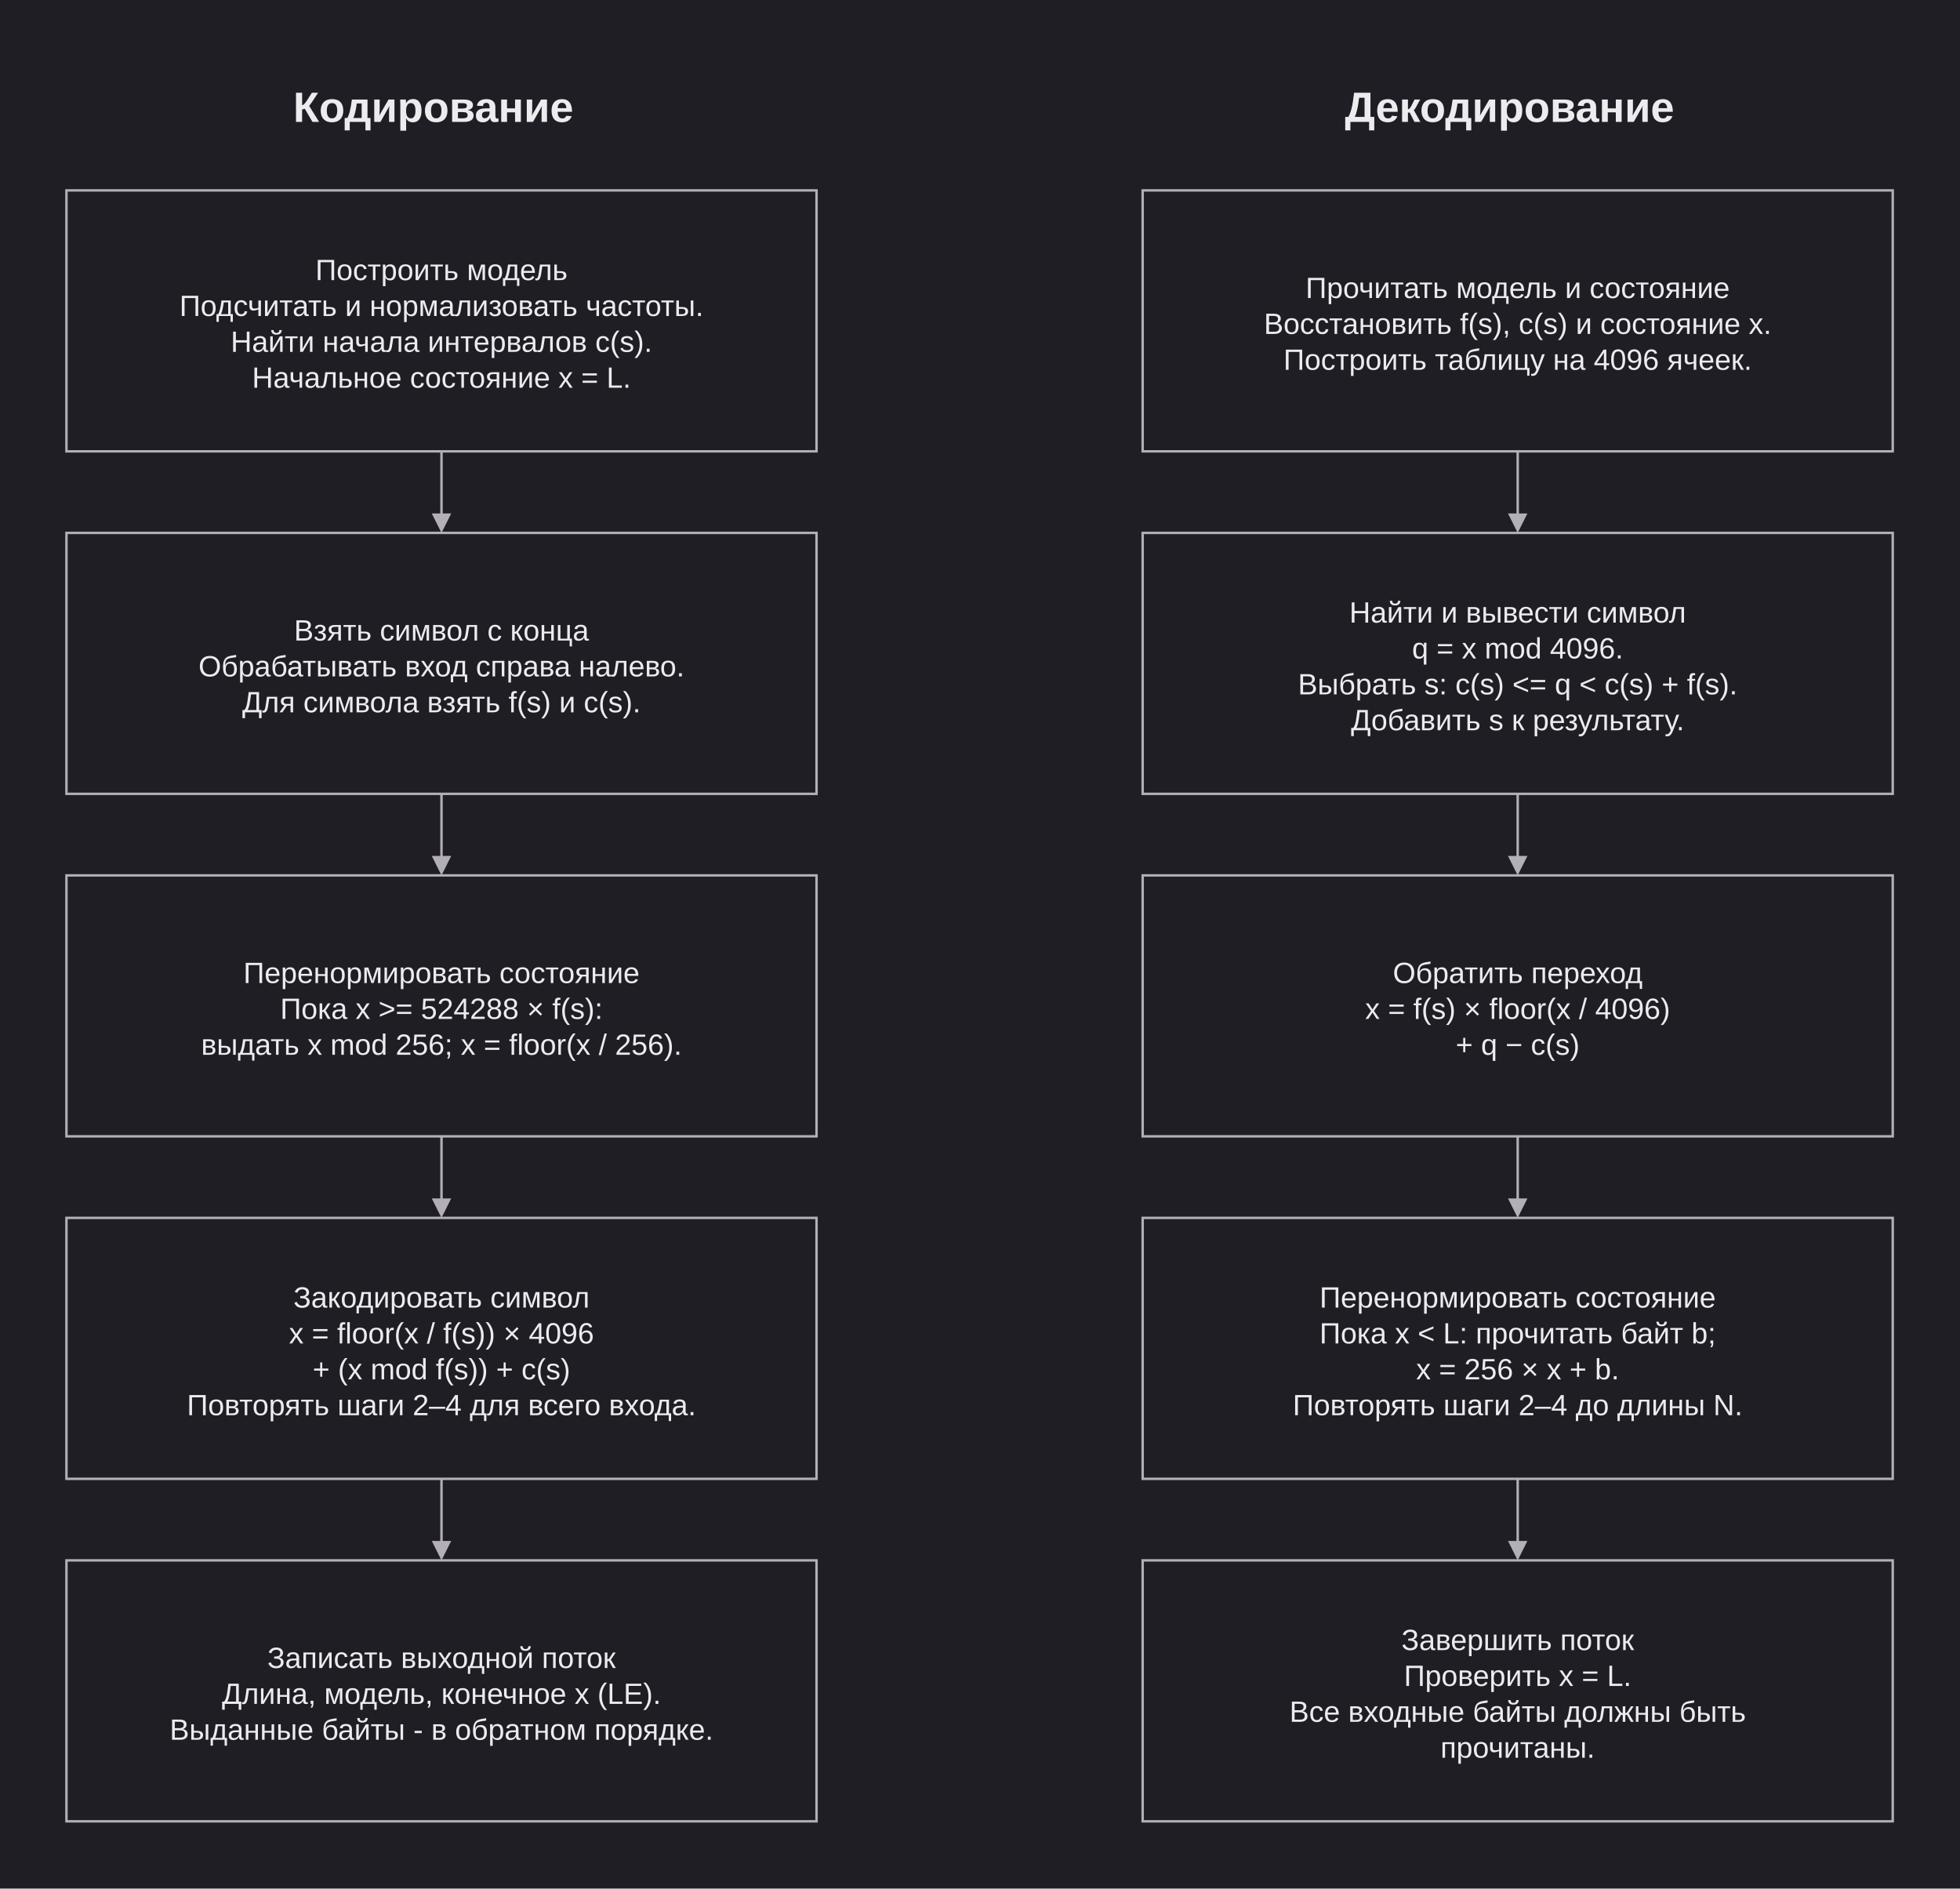
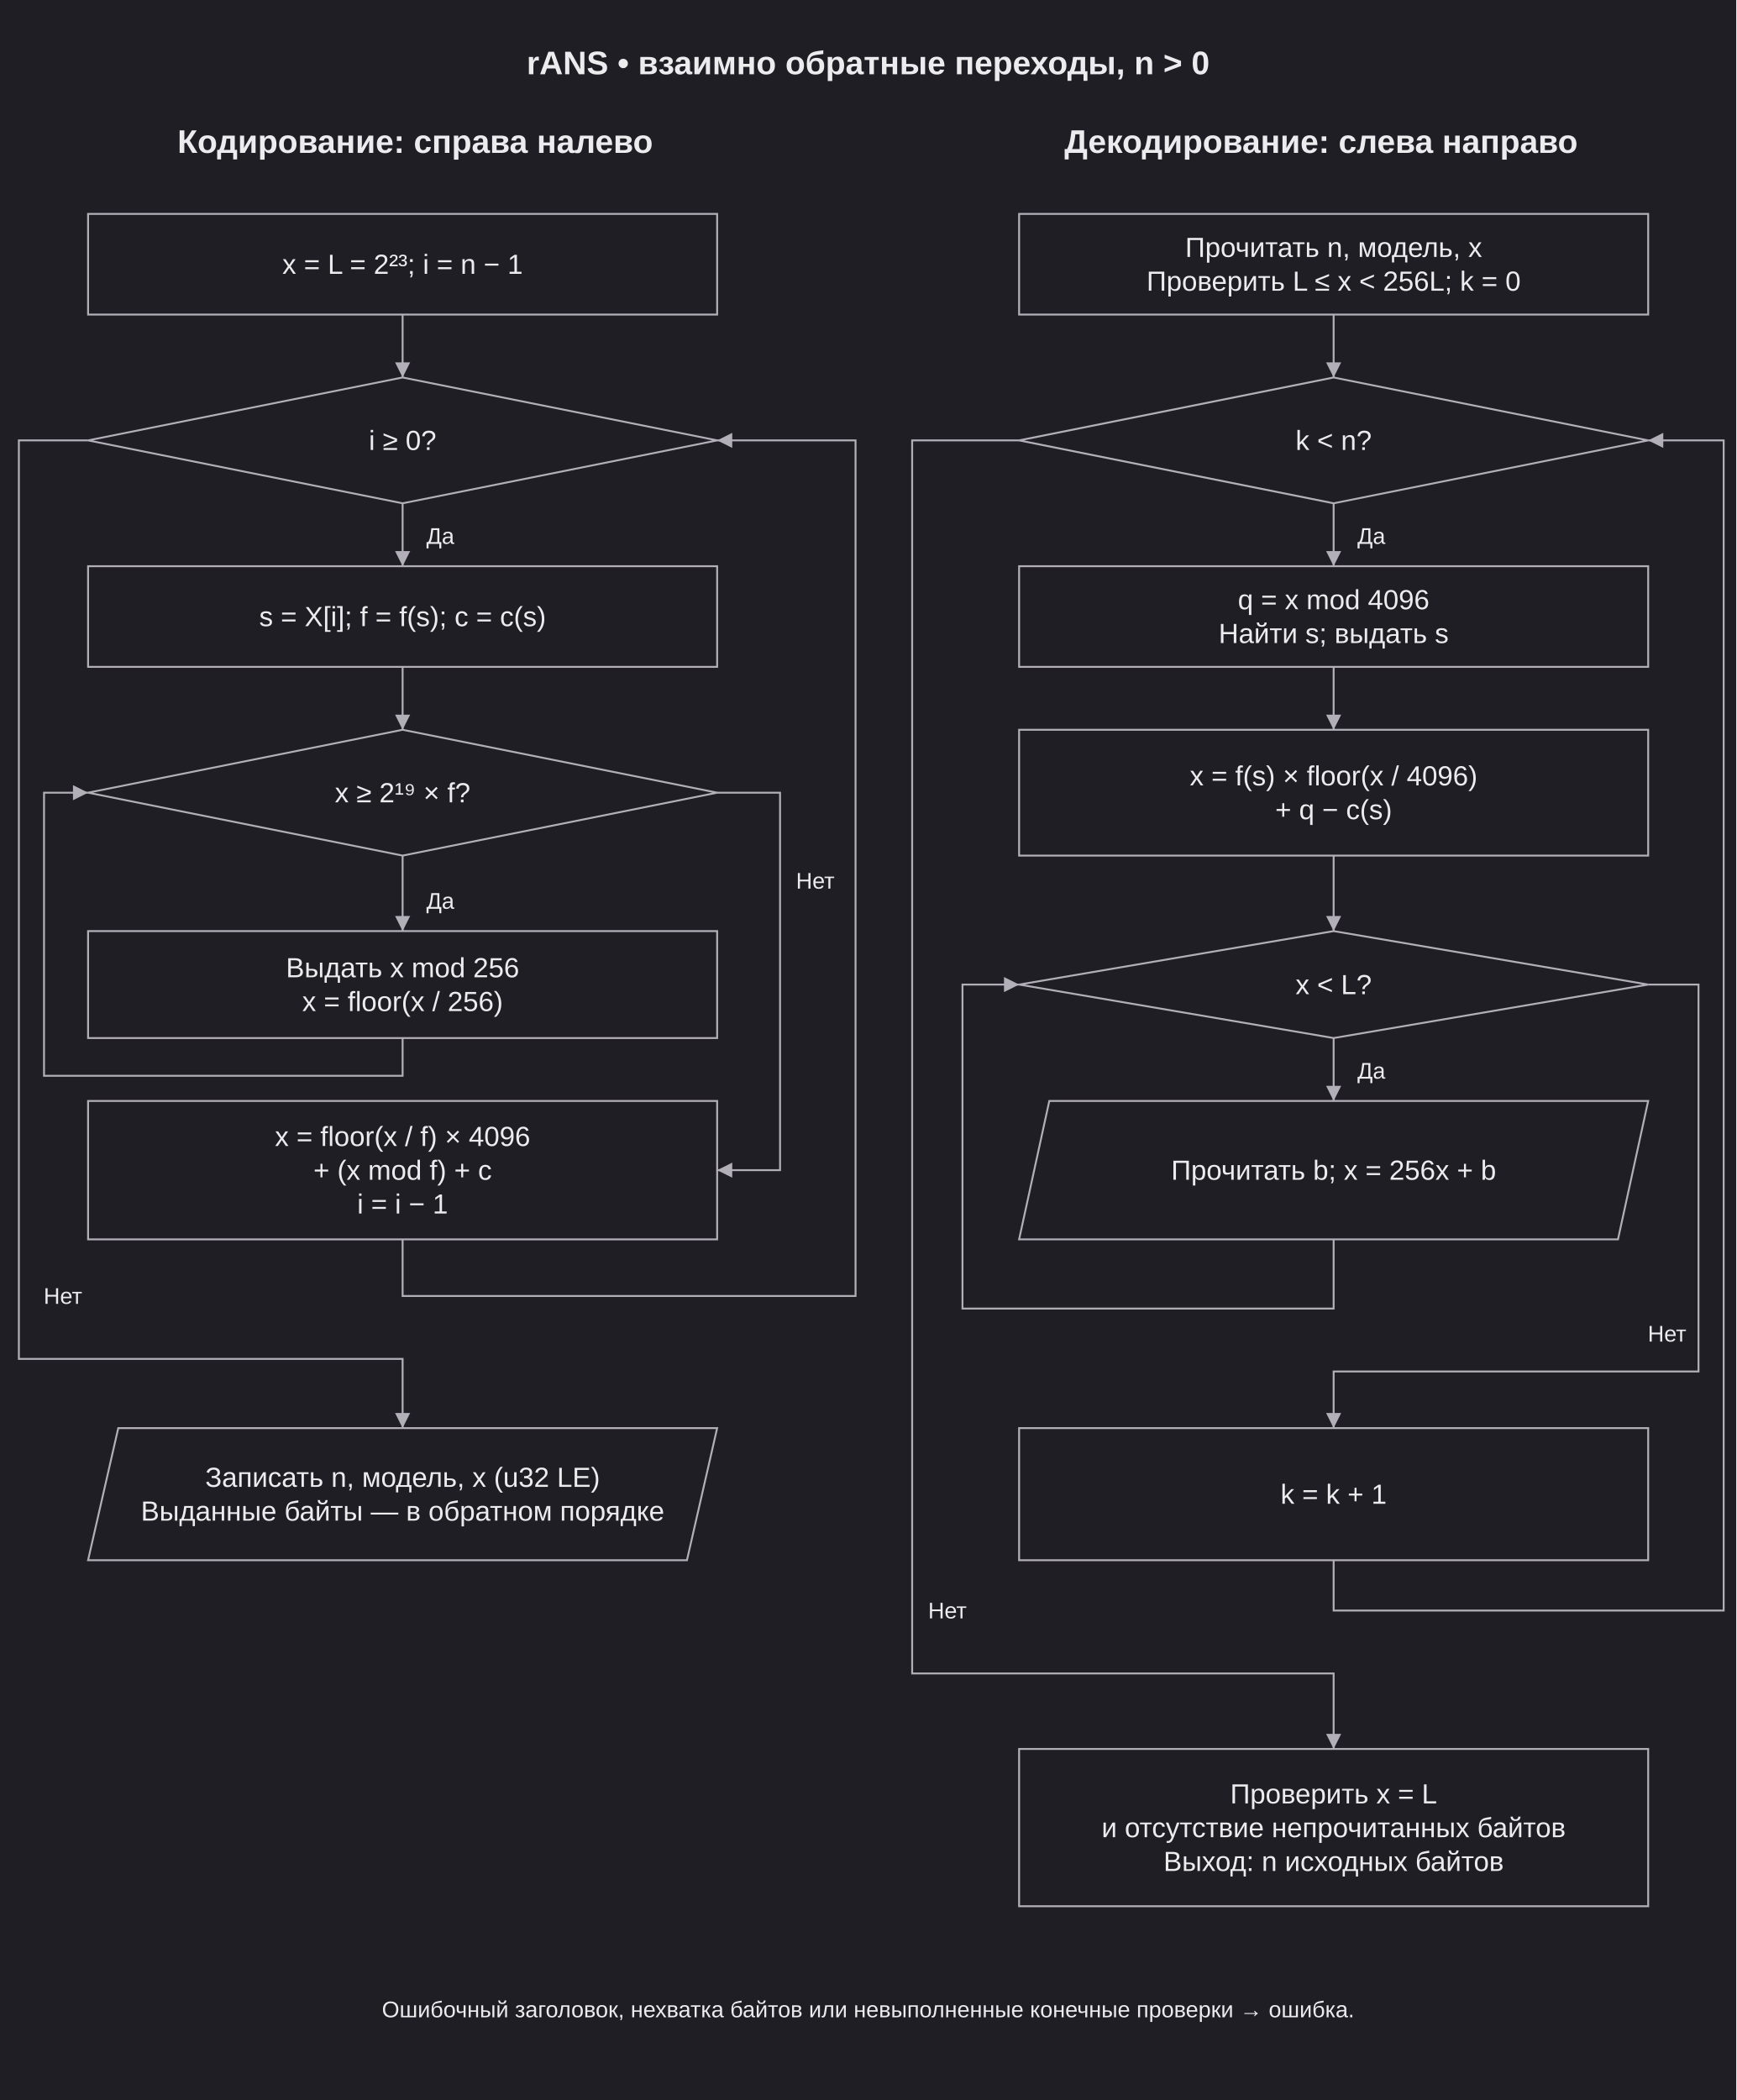
- <svg xmlns="http://www.w3.org/2000/svg" width="1202" height="1158" viewBox="0 0 1202 1158">
-   <defs />
+ <svg xmlns="http://www.w3.org/2000/svg" width="1380" height="1669" viewBox="0 0 1380 1669" role="img">
+   <defs>
+     <marker id="arrow" viewBox="0 0 10 10" refX="10" refY="5" markerWidth="8" markerHeight="8" orient="auto-start-reverse">
+       <path d="M 0 0 L 10 5 L 0 10 Z" fill="#b3afb9" />
+     </marker>
+   </defs>
  <rect width="100%" height="100%" fill="#1f1e24" />
-   <g fill="#ececef" font-family="Arial" font-weight="bold" pointer-events="none" text-anchor="middle" font-size="26px">
-     <text x="265.75" y="74.75">Кодирование</text>
-   </g>
-   <rect x="40.75" y="116.75" width="460" height="160" fill="#1f1e24" stroke="#b3afb9" stroke-width="1.5" pointer-events="none" />
-   <g fill="#ececef" font-family="Arial" pointer-events="none" text-anchor="middle" font-size="18px">
-     <text x="270.75" y="171.75">Построить модель</text>
-     <text x="270.75" y="193.75">Подсчитать и нормализовать частоты.</text>
-     <text x="270.75" y="215.75">Найти начала интервалов c(s).</text>
-     <text x="270.75" y="237.75">Начальное состояние x = L.</text>
-   </g>
-   <rect x="40.75" y="326.75" width="460" height="160" fill="#1f1e24" stroke="#b3afb9" stroke-width="1.5" pointer-events="none" />
-   <g fill="#ececef" font-family="Arial" pointer-events="none" text-anchor="middle" font-size="18px">
-     <text x="270.75" y="392.75">Взять символ с конца</text>
-     <text x="270.75" y="414.75">Обрабатывать вход справа налево.</text>
-     <text x="270.75" y="436.75">Для символа взять f(s) и c(s).</text>
-   </g>
-   <rect x="40.75" y="536.75" width="460" height="160" fill="#1f1e24" stroke="#b3afb9" stroke-width="1.5" pointer-events="none" />
-   <g fill="#ececef" font-family="Arial" pointer-events="none" text-anchor="middle" font-size="18px">
-     <text x="270.75" y="602.75">Перенормировать состояние</text>
-     <text x="270.75" y="624.75">Пока x &gt;= 524288 × f(s):</text>
-     <text x="270.75" y="646.75">выдать x mod 256; x = floor(x / 256).</text>
-   </g>
-   <rect x="40.75" y="746.75" width="460" height="160" fill="#1f1e24" stroke="#b3afb9" stroke-width="1.5" pointer-events="none" />
-   <g fill="#ececef" font-family="Arial" pointer-events="none" text-anchor="middle" font-size="18px">
-     <text x="270.75" y="801.75">Закодировать символ</text>
-     <text x="270.75" y="823.75">x = floor(x / f(s)) × 4096</text>
-     <text x="270.75" y="845.75">+ (x mod f(s)) + c(s)</text>
-     <text x="270.75" y="867.75">Повторять шаги 2–4 для всего входа.</text>
-   </g>
-   <rect x="40.75" y="956.75" width="460" height="160" fill="#1f1e24" stroke="#b3afb9" stroke-width="1.5" pointer-events="none" />
-   <g fill="#ececef" font-family="Arial" pointer-events="none" text-anchor="middle" font-size="18px">
-     <text x="270.75" y="1022.75">Записать выходной поток</text>
-     <text x="270.75" y="1044.75">Длина, модель, конечное x (LE).</text>
-     <text x="270.75" y="1066.75">Выданные байты - в обратном порядке.</text>
-   </g>
-   <g fill="#ececef" font-family="Arial" font-weight="bold" pointer-events="none" text-anchor="middle" font-size="26px">
-     <text x="925.75" y="74.75">Декодирование</text>
-   </g>
-   <rect x="700.75" y="116.75" width="460" height="160" fill="#1f1e24" stroke="#b3afb9" stroke-width="1.5" pointer-events="none" />
-   <g fill="#ececef" font-family="Arial" pointer-events="none" text-anchor="middle" font-size="18px">
-     <text x="930.75" y="182.75">Прочитать модель и состояние</text>
-     <text x="930.75" y="204.75">Восстановить f(s), c(s) и состояние x.</text>
-     <text x="930.75" y="226.75">Построить таблицу на 4096 ячеек.</text>
-   </g>
-   <rect x="700.75" y="326.75" width="460" height="160" fill="#1f1e24" stroke="#b3afb9" stroke-width="1.5" pointer-events="none" />
-   <g fill="#ececef" font-family="Arial" pointer-events="none" text-anchor="middle" font-size="18px">
-     <text x="930.75" y="381.75">Найти и вывести символ</text>
-     <text x="930.75" y="403.75">q = x mod 4096.</text>
-     <text x="930.75" y="425.75">Выбрать s: c(s) &lt;= q &lt; c(s) + f(s).</text>
-     <text x="930.75" y="447.75">Добавить s к результату.</text>
-   </g>
-   <rect x="700.75" y="536.75" width="460" height="160" fill="#1f1e24" stroke="#b3afb9" stroke-width="1.5" pointer-events="none" />
-   <g fill="#ececef" font-family="Arial" pointer-events="none" text-anchor="middle" font-size="18px">
-     <text x="930.75" y="602.75">Обратить переход</text>
-     <text x="930.75" y="624.75">x = f(s) × floor(x / 4096)</text>
-     <text x="930.75" y="646.75">+ q − c(s)</text>
-   </g>
-   <rect x="700.75" y="746.75" width="460" height="160" fill="#1f1e24" stroke="#b3afb9" stroke-width="1.5" pointer-events="none" />
-   <g fill="#ececef" font-family="Arial" pointer-events="none" text-anchor="middle" font-size="18px">
-     <text x="930.75" y="801.75">Перенормировать состояние</text>
-     <text x="930.75" y="823.75">Пока x &lt; L: прочитать байт b;</text>
-     <text x="930.75" y="845.75">x = 256 × x + b.</text>
-     <text x="930.75" y="867.75">Повторять шаги 2–4 до длины N.</text>
-   </g>
-   <rect x="700.75" y="956.75" width="460" height="160" fill="#1f1e24" stroke="#b3afb9" stroke-width="1.5" pointer-events="none" />
-   <g fill="#ececef" font-family="Arial" pointer-events="none" text-anchor="middle" font-size="18px">
-     <text x="930.75" y="1011.75">Завершить поток</text>
-     <text x="930.75" y="1033.75">Проверить x = L.</text>
-     <text x="930.75" y="1055.75">Все входные байты должны быть</text>
-     <text x="930.75" y="1077.75">прочитаны.</text>
-   </g>
-   <path d="M 270.75 276.75 L 270.75 315.57" fill="none" stroke="#b3afb9" stroke-width="1.5" stroke-miterlimit="10" pointer-events="none" />
-   <path d="M 270.75 325.07 L 266 315.57 L 275.5 315.57 Z" fill="#b3afb9" stroke="#b3afb9" stroke-width="1.5" stroke-miterlimit="10" pointer-events="none" />
-   <path d="M 270.75 486.75 L 270.75 525.57" fill="none" stroke="#b3afb9" stroke-width="1.5" stroke-miterlimit="10" pointer-events="none" />
-   <path d="M 270.75 535.07 L 266 525.57 L 275.5 525.57 Z" fill="#b3afb9" stroke="#b3afb9" stroke-width="1.5" stroke-miterlimit="10" pointer-events="none" />
-   <path d="M 270.75 696.75 L 270.75 735.57" fill="none" stroke="#b3afb9" stroke-width="1.5" stroke-miterlimit="10" pointer-events="none" />
-   <path d="M 270.75 745.07 L 266 735.57 L 275.5 735.57 Z" fill="#b3afb9" stroke="#b3afb9" stroke-width="1.5" stroke-miterlimit="10" pointer-events="none" />
-   <path d="M 270.75 906.75 L 270.75 945.57" fill="none" stroke="#b3afb9" stroke-width="1.5" stroke-miterlimit="10" pointer-events="none" />
-   <path d="M 270.75 955.07 L 266 945.57 L 275.5 945.57 Z" fill="#b3afb9" stroke="#b3afb9" stroke-width="1.5" stroke-miterlimit="10" pointer-events="none" />
-   <path d="M 930.75 276.75 L 930.75 315.57" fill="none" stroke="#b3afb9" stroke-width="1.5" stroke-miterlimit="10" pointer-events="none" />
-   <path d="M 930.75 325.07 L 926 315.57 L 935.5 315.57 Z" fill="#b3afb9" stroke="#b3afb9" stroke-width="1.5" stroke-miterlimit="10" pointer-events="none" />
-   <path d="M 930.75 486.75 L 930.75 525.57" fill="none" stroke="#b3afb9" stroke-width="1.5" stroke-miterlimit="10" pointer-events="none" />
-   <path d="M 930.75 535.07 L 926 525.57 L 935.5 525.57 Z" fill="#b3afb9" stroke="#b3afb9" stroke-width="1.5" stroke-miterlimit="10" pointer-events="none" />
-   <path d="M 930.75 696.75 L 930.75 735.57" fill="none" stroke="#b3afb9" stroke-width="1.5" stroke-miterlimit="10" pointer-events="none" />
-   <path d="M 930.75 745.07 L 926 735.57 L 935.5 735.57 Z" fill="#b3afb9" stroke="#b3afb9" stroke-width="1.5" stroke-miterlimit="10" pointer-events="none" />
-   <path d="M 930.75 906.75 L 930.75 945.57" fill="none" stroke="#b3afb9" stroke-width="1.5" stroke-miterlimit="10" pointer-events="none" />
-   <path d="M 930.75 955.07 L 926 945.57 L 935.5 945.57 Z" fill="#b3afb9" stroke="#b3afb9" stroke-width="1.5" stroke-miterlimit="10" pointer-events="none" />
+   <path d="M320 250 L320 300" fill="none" stroke="#b3afb9" stroke-width="1.5" marker-end="url(#arrow)" />
+   <path d="M320 400 L320 450" fill="none" stroke="#b3afb9" stroke-width="1.5" marker-end="url(#arrow)" />
+   <path d="M320 530 L320 580" fill="none" stroke="#b3afb9" stroke-width="1.5" marker-end="url(#arrow)" />
+   <path d="M320 680 L320 740" fill="none" stroke="#b3afb9" stroke-width="1.5" marker-end="url(#arrow)" />
+   <path d="M320 825 L320 855 L35 855 L35 630 L70 630" fill="none" stroke="#b3afb9" stroke-width="1.5" marker-end="url(#arrow)" />
+   <path d="M570 630 L620 630 L620 930 L570 930" fill="none" stroke="#b3afb9" stroke-width="1.5" marker-end="url(#arrow)" />
+   <path d="M320 985 L320 1030 L680 1030 L680 350 L570 350" fill="none" stroke="#b3afb9" stroke-width="1.5" marker-end="url(#arrow)" />
+   <path d="M70 350 L15 350 L15 1080 L320 1080 L320 1135" fill="none" stroke="#b3afb9" stroke-width="1.5" marker-end="url(#arrow)" />
+   <path d="M1060 250 L1060 300" fill="none" stroke="#b3afb9" stroke-width="1.5" marker-end="url(#arrow)" />
+   <path d="M1060 400 L1060 450" fill="none" stroke="#b3afb9" stroke-width="1.5" marker-end="url(#arrow)" />
+   <path d="M1060 530 L1060 580" fill="none" stroke="#b3afb9" stroke-width="1.5" marker-end="url(#arrow)" />
+   <path d="M1060 680 L1060 740" fill="none" stroke="#b3afb9" stroke-width="1.5" marker-end="url(#arrow)" />
+   <path d="M1060 825 L1060 875" fill="none" stroke="#b3afb9" stroke-width="1.5" marker-end="url(#arrow)" />
+   <path d="M1060 985 L1060 1040 L765 1040 L765 782.5 L810 782.5" fill="none" stroke="#b3afb9" stroke-width="1.5" marker-end="url(#arrow)" />
+   <path d="M1310 782.5 L1350 782.5 L1350 1090 L1060 1090 L1060 1135" fill="none" stroke="#b3afb9" stroke-width="1.5" marker-end="url(#arrow)" />
+   <path d="M1060 1240 L1060 1280 L1370 1280 L1370 350 L1310 350" fill="none" stroke="#b3afb9" stroke-width="1.5" marker-end="url(#arrow)" />
+   <path d="M810 350 L725 350 L725 1330 L1060 1330 L1060 1390" fill="none" stroke="#b3afb9" stroke-width="1.5" marker-end="url(#arrow)" />
+   <text x="690" y="50" text-anchor="middle" dominant-baseline="central" font-family="Arial, sans-serif" font-size="26" fill="#ececef" font-weight="700">rANS • взаимно обратные переходы, n &gt; 0</text>
+   <text x="330" y="112.5" text-anchor="middle" dominant-baseline="central" font-family="Arial, sans-serif" font-size="26" fill="#ececef" font-weight="700">Кодирование: справа налево</text>
+   <text x="1050" y="112.5" text-anchor="middle" dominant-baseline="central" font-family="Arial, sans-serif" font-size="26" fill="#ececef" font-weight="700">Декодирование: слева направо</text>
+   <rect x="70" y="170" width="500" height="80" fill="#1f1e24" stroke="#b3afb9" stroke-width="1.5" />
+   <text x="320" y="210" text-anchor="middle" dominant-baseline="central" font-family="Arial, sans-serif" font-size="22" fill="#ececef">x = L = 2²³; i = n − 1</text>
+   <path d="M 320.0 300 L 570 350.0 L 320.0 400 L 70 350.0 Z" fill="#1f1e24" stroke="#b3afb9" stroke-width="1.5" />
+   <text x="320" y="350" text-anchor="middle" dominant-baseline="central" font-family="Arial, sans-serif" font-size="22" fill="#ececef">i ≥ 0?</text>
+   <rect x="70" y="450" width="500" height="80" fill="#1f1e24" stroke="#b3afb9" stroke-width="1.5" />
+   <text x="320" y="490" text-anchor="middle" dominant-baseline="central" font-family="Arial, sans-serif" font-size="22" fill="#ececef">s = X[i]; f = f(s); c = c(s)</text>
+   <path d="M 320.0 580 L 570 630.0 L 320.0 680 L 70 630.0 Z" fill="#1f1e24" stroke="#b3afb9" stroke-width="1.5" />
+   <text x="320" y="630" text-anchor="middle" dominant-baseline="central" font-family="Arial, sans-serif" font-size="22" fill="#ececef">x ≥ 2¹⁹ × f?</text>
+   <rect x="70" y="740" width="500" height="85" fill="#1f1e24" stroke="#b3afb9" stroke-width="1.5" />
+   <text x="320" y="769.08" text-anchor="middle" dominant-baseline="central" font-family="Arial, sans-serif" font-size="22" fill="#ececef">Выдать x mod 256</text>
+   <text x="320" y="795.92" text-anchor="middle" dominant-baseline="central" font-family="Arial, sans-serif" font-size="22" fill="#ececef">x = floor(x / 256)</text>
+   <rect x="70" y="875" width="500" height="110" fill="#1f1e24" stroke="#b3afb9" stroke-width="1.5" />
+   <text x="320" y="903.16" text-anchor="middle" dominant-baseline="central" font-family="Arial, sans-serif" font-size="22" fill="#ececef">x = floor(x / f) × 4096</text>
+   <text x="320" y="930" text-anchor="middle" dominant-baseline="central" font-family="Arial, sans-serif" font-size="22" fill="#ececef">+ (x mod f) + c</text>
+   <text x="320" y="956.84" text-anchor="middle" dominant-baseline="central" font-family="Arial, sans-serif" font-size="22" fill="#ececef">i = i − 1</text>
+   <path d="M 94 1135 H 570 L 546 1240 H 70 Z" fill="#1f1e24" stroke="#b3afb9" stroke-width="1.5" />
+   <text x="320" y="1174.08" text-anchor="middle" dominant-baseline="central" font-family="Arial, sans-serif" font-size="22" fill="#ececef">Записать n, модель, x (u32 LE)</text>
+   <text x="320" y="1200.92" text-anchor="middle" dominant-baseline="central" font-family="Arial, sans-serif" font-size="22" fill="#ececef">Выданные байты — в обратном порядке</text>
+   <rect x="810" y="170" width="500" height="80" fill="#1f1e24" stroke="#b3afb9" stroke-width="1.5" />
+   <text x="1060" y="196.58" text-anchor="middle" dominant-baseline="central" font-family="Arial, sans-serif" font-size="22" fill="#ececef">Прочитать n, модель, x</text>
+   <text x="1060" y="223.42" text-anchor="middle" dominant-baseline="central" font-family="Arial, sans-serif" font-size="22" fill="#ececef">Проверить L ≤ x &lt; 256L; k = 0</text>
+   <path d="M 1060.0 300 L 1310 350.0 L 1060.0 400 L 810 350.0 Z" fill="#1f1e24" stroke="#b3afb9" stroke-width="1.5" />
+   <text x="1060" y="350" text-anchor="middle" dominant-baseline="central" font-family="Arial, sans-serif" font-size="22" fill="#ececef">k &lt; n?</text>
+   <rect x="810" y="450" width="500" height="80" fill="#1f1e24" stroke="#b3afb9" stroke-width="1.5" />
+   <text x="1060" y="476.58" text-anchor="middle" dominant-baseline="central" font-family="Arial, sans-serif" font-size="22" fill="#ececef">q = x mod 4096</text>
+   <text x="1060" y="503.42" text-anchor="middle" dominant-baseline="central" font-family="Arial, sans-serif" font-size="22" fill="#ececef">Найти s; выдать s</text>
+   <rect x="810" y="580" width="500" height="100" fill="#1f1e24" stroke="#b3afb9" stroke-width="1.5" />
+   <text x="1060" y="616.58" text-anchor="middle" dominant-baseline="central" font-family="Arial, sans-serif" font-size="22" fill="#ececef">x = f(s) × floor(x / 4096)</text>
+   <text x="1060" y="643.42" text-anchor="middle" dominant-baseline="central" font-family="Arial, sans-serif" font-size="22" fill="#ececef">+ q − c(s)</text>
+   <path d="M 1060.0 740 L 1310 782.5 L 1060.0 825 L 810 782.5 Z" fill="#1f1e24" stroke="#b3afb9" stroke-width="1.5" />
+   <text x="1060" y="782.5" text-anchor="middle" dominant-baseline="central" font-family="Arial, sans-serif" font-size="22" fill="#ececef">x &lt; L?</text>
+   <path d="M 834 875 H 1310 L 1286 985 H 810 Z" fill="#1f1e24" stroke="#b3afb9" stroke-width="1.5" />
+   <text x="1060" y="930" text-anchor="middle" dominant-baseline="central" font-family="Arial, sans-serif" font-size="22" fill="#ececef">Прочитать b; x = 256x + b</text>
+   <rect x="810" y="1135" width="500" height="105" fill="#1f1e24" stroke="#b3afb9" stroke-width="1.5" />
+   <text x="1060" y="1187.5" text-anchor="middle" dominant-baseline="central" font-family="Arial, sans-serif" font-size="22" fill="#ececef">k = k + 1</text>
+   <text x="350" y="426" text-anchor="middle" dominant-baseline="central" font-family="Arial, sans-serif" font-size="18" fill="#ececef">Да</text>
+   <text x="350" y="716" text-anchor="middle" dominant-baseline="central" font-family="Arial, sans-serif" font-size="18" fill="#ececef">Да</text>
+   <text x="648" y="700" text-anchor="middle" dominant-baseline="central" font-family="Arial, sans-serif" font-size="18" fill="#ececef">Нет</text>
+   <text x="50" y="1030" text-anchor="middle" dominant-baseline="central" font-family="Arial, sans-serif" font-size="18" fill="#ececef">Нет</text>
+   <text x="1090" y="426" text-anchor="middle" dominant-baseline="central" font-family="Arial, sans-serif" font-size="18" fill="#ececef">Да</text>
+   <text x="1090" y="851" text-anchor="middle" dominant-baseline="central" font-family="Arial, sans-serif" font-size="18" fill="#ececef">Да</text>
+   <text x="1325" y="1060" text-anchor="middle" dominant-baseline="central" font-family="Arial, sans-serif" font-size="18" fill="#ececef">Нет</text>
+   <rect x="810" y="1390" width="500" height="125" fill="#1f1e24" stroke="#b3afb9" stroke-width="1.5" />
+   <text x="1060" y="1425.66" text-anchor="middle" dominant-baseline="central" font-family="Arial, sans-serif" font-size="22" fill="#ececef">Проверить x = L</text>
+   <text x="1060" y="1452.5" text-anchor="middle" dominant-baseline="central" font-family="Arial, sans-serif" font-size="22" fill="#ececef">и отсутствие непрочитанных байтов</text>
+   <text x="1060" y="1479.34" text-anchor="middle" dominant-baseline="central" font-family="Arial, sans-serif" font-size="22" fill="#ececef">Выход: n исходных байтов</text>
+   <text x="753" y="1280" text-anchor="middle" dominant-baseline="central" font-family="Arial, sans-serif" font-size="18" fill="#ececef">Нет</text>
+   <text x="690" y="1597" text-anchor="middle" dominant-baseline="central" font-family="Arial, sans-serif" font-size="18" fill="#ececef">Ошибочный заголовок, нехватка байтов или невыполненные конечные проверки → ошибка.</text>
</svg>
